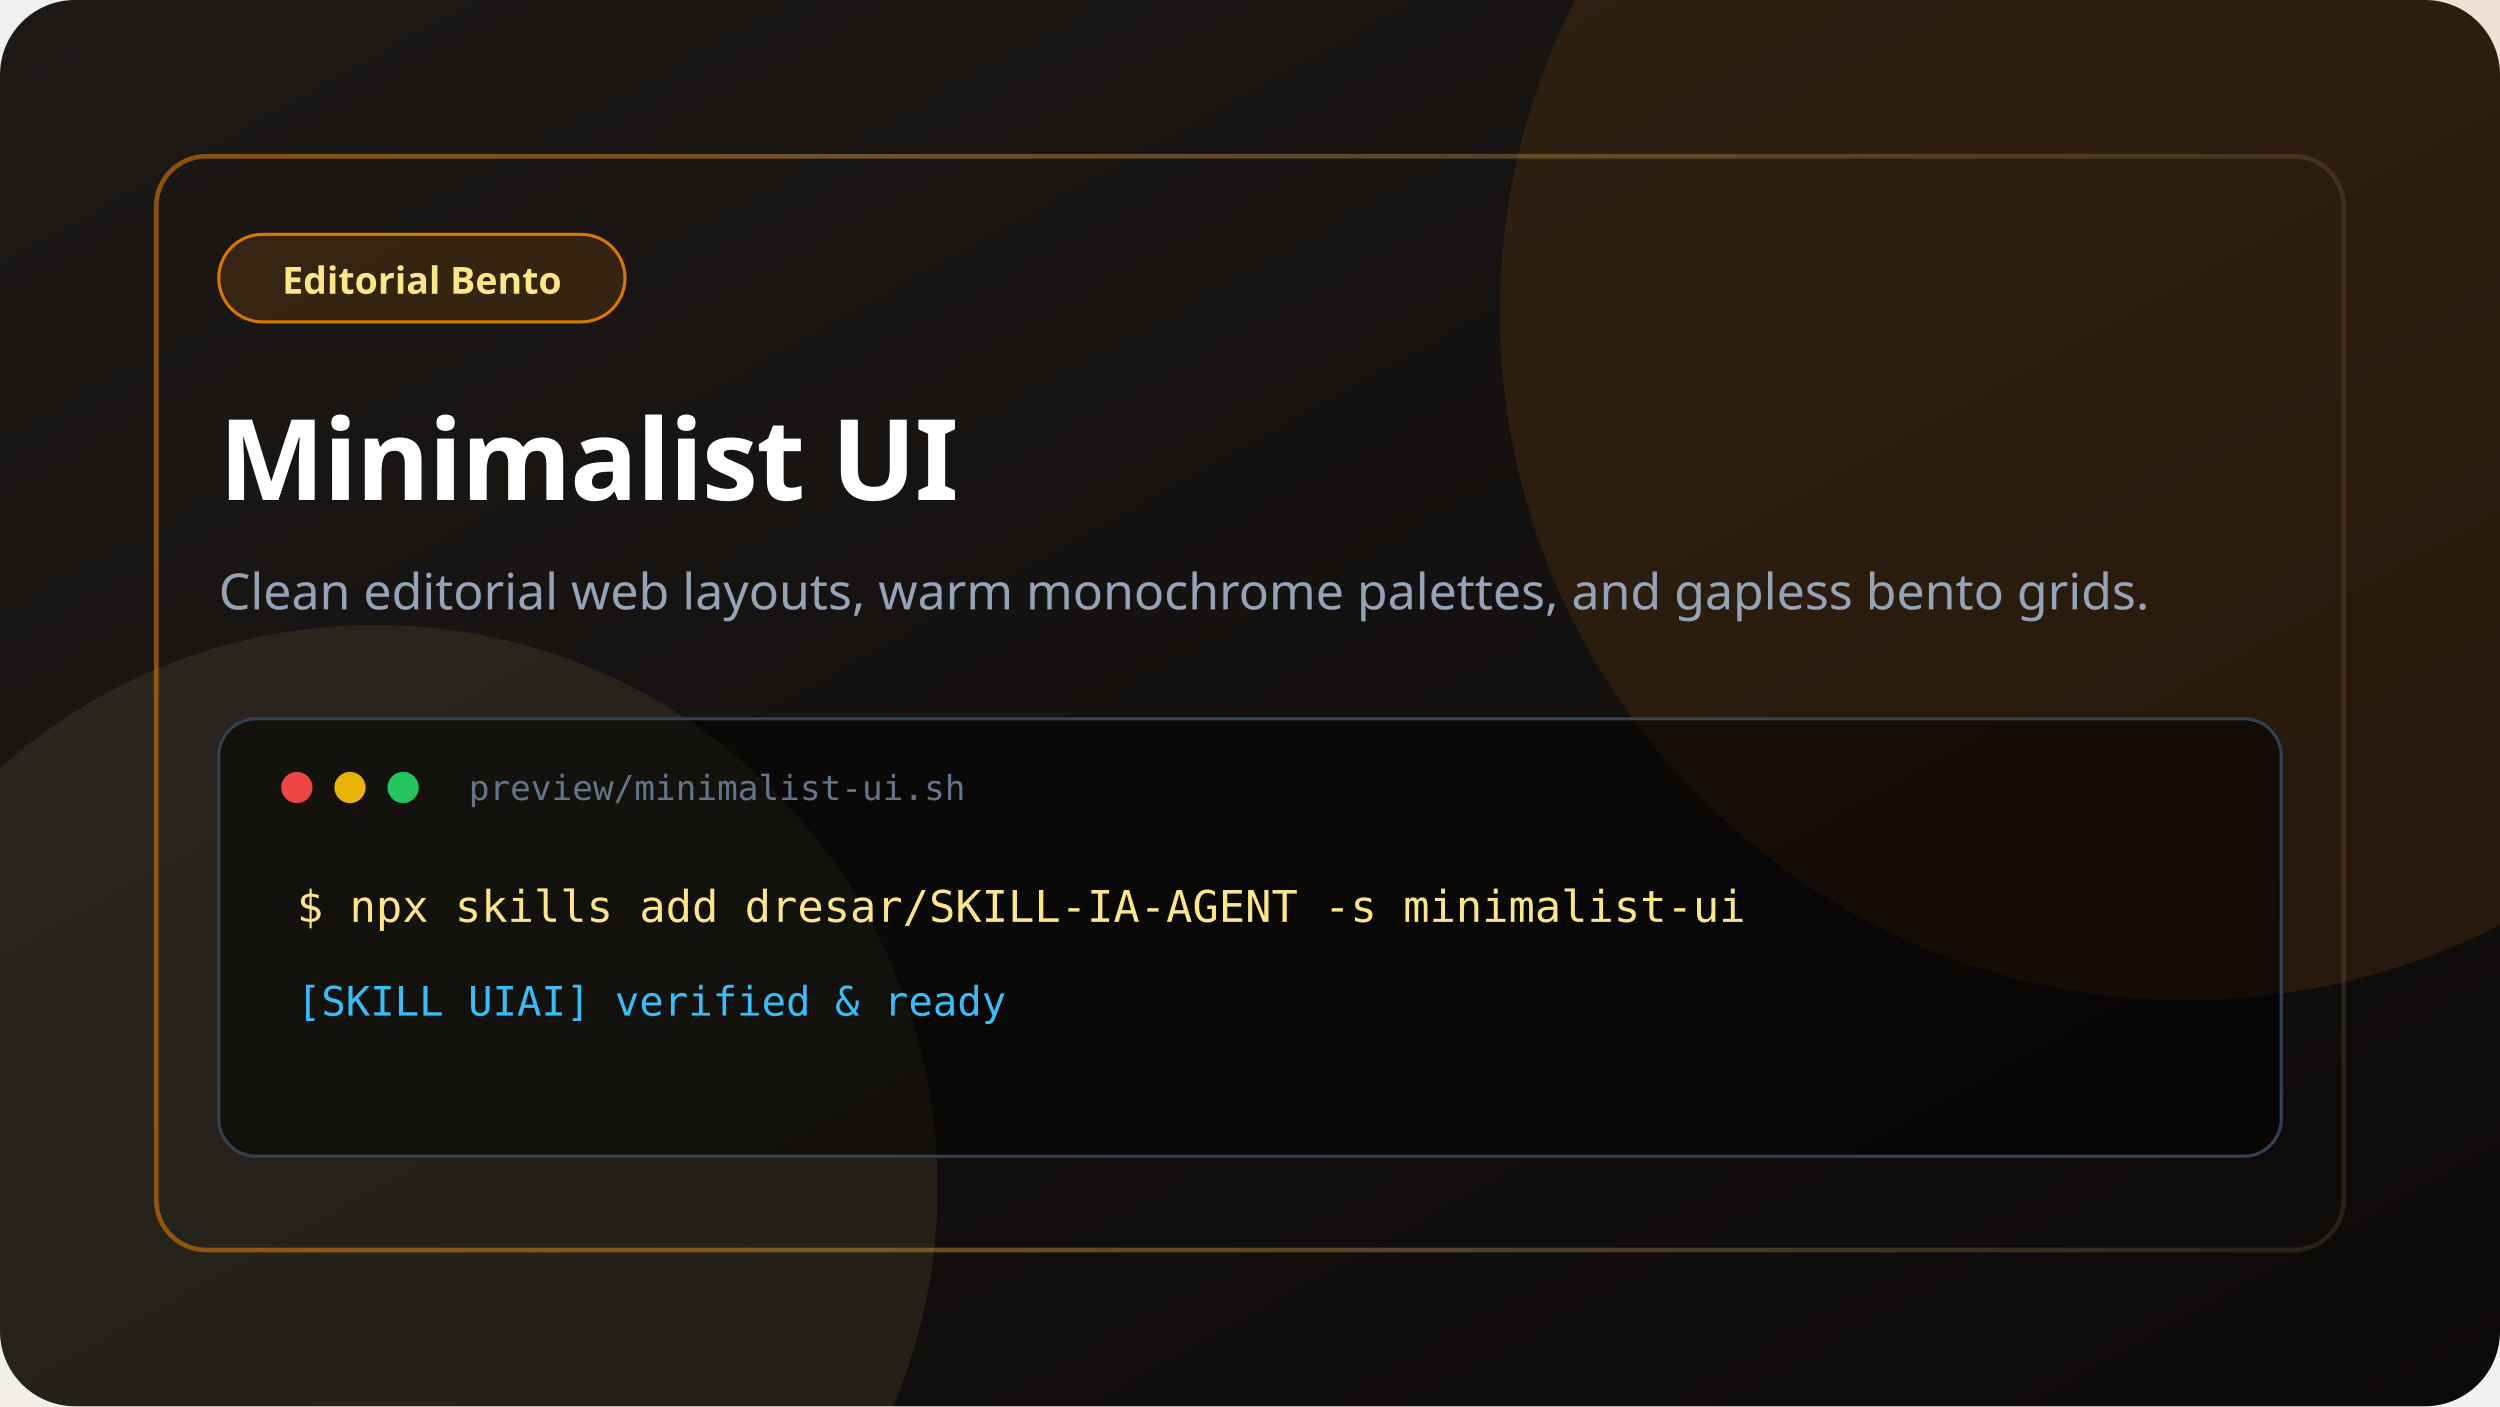
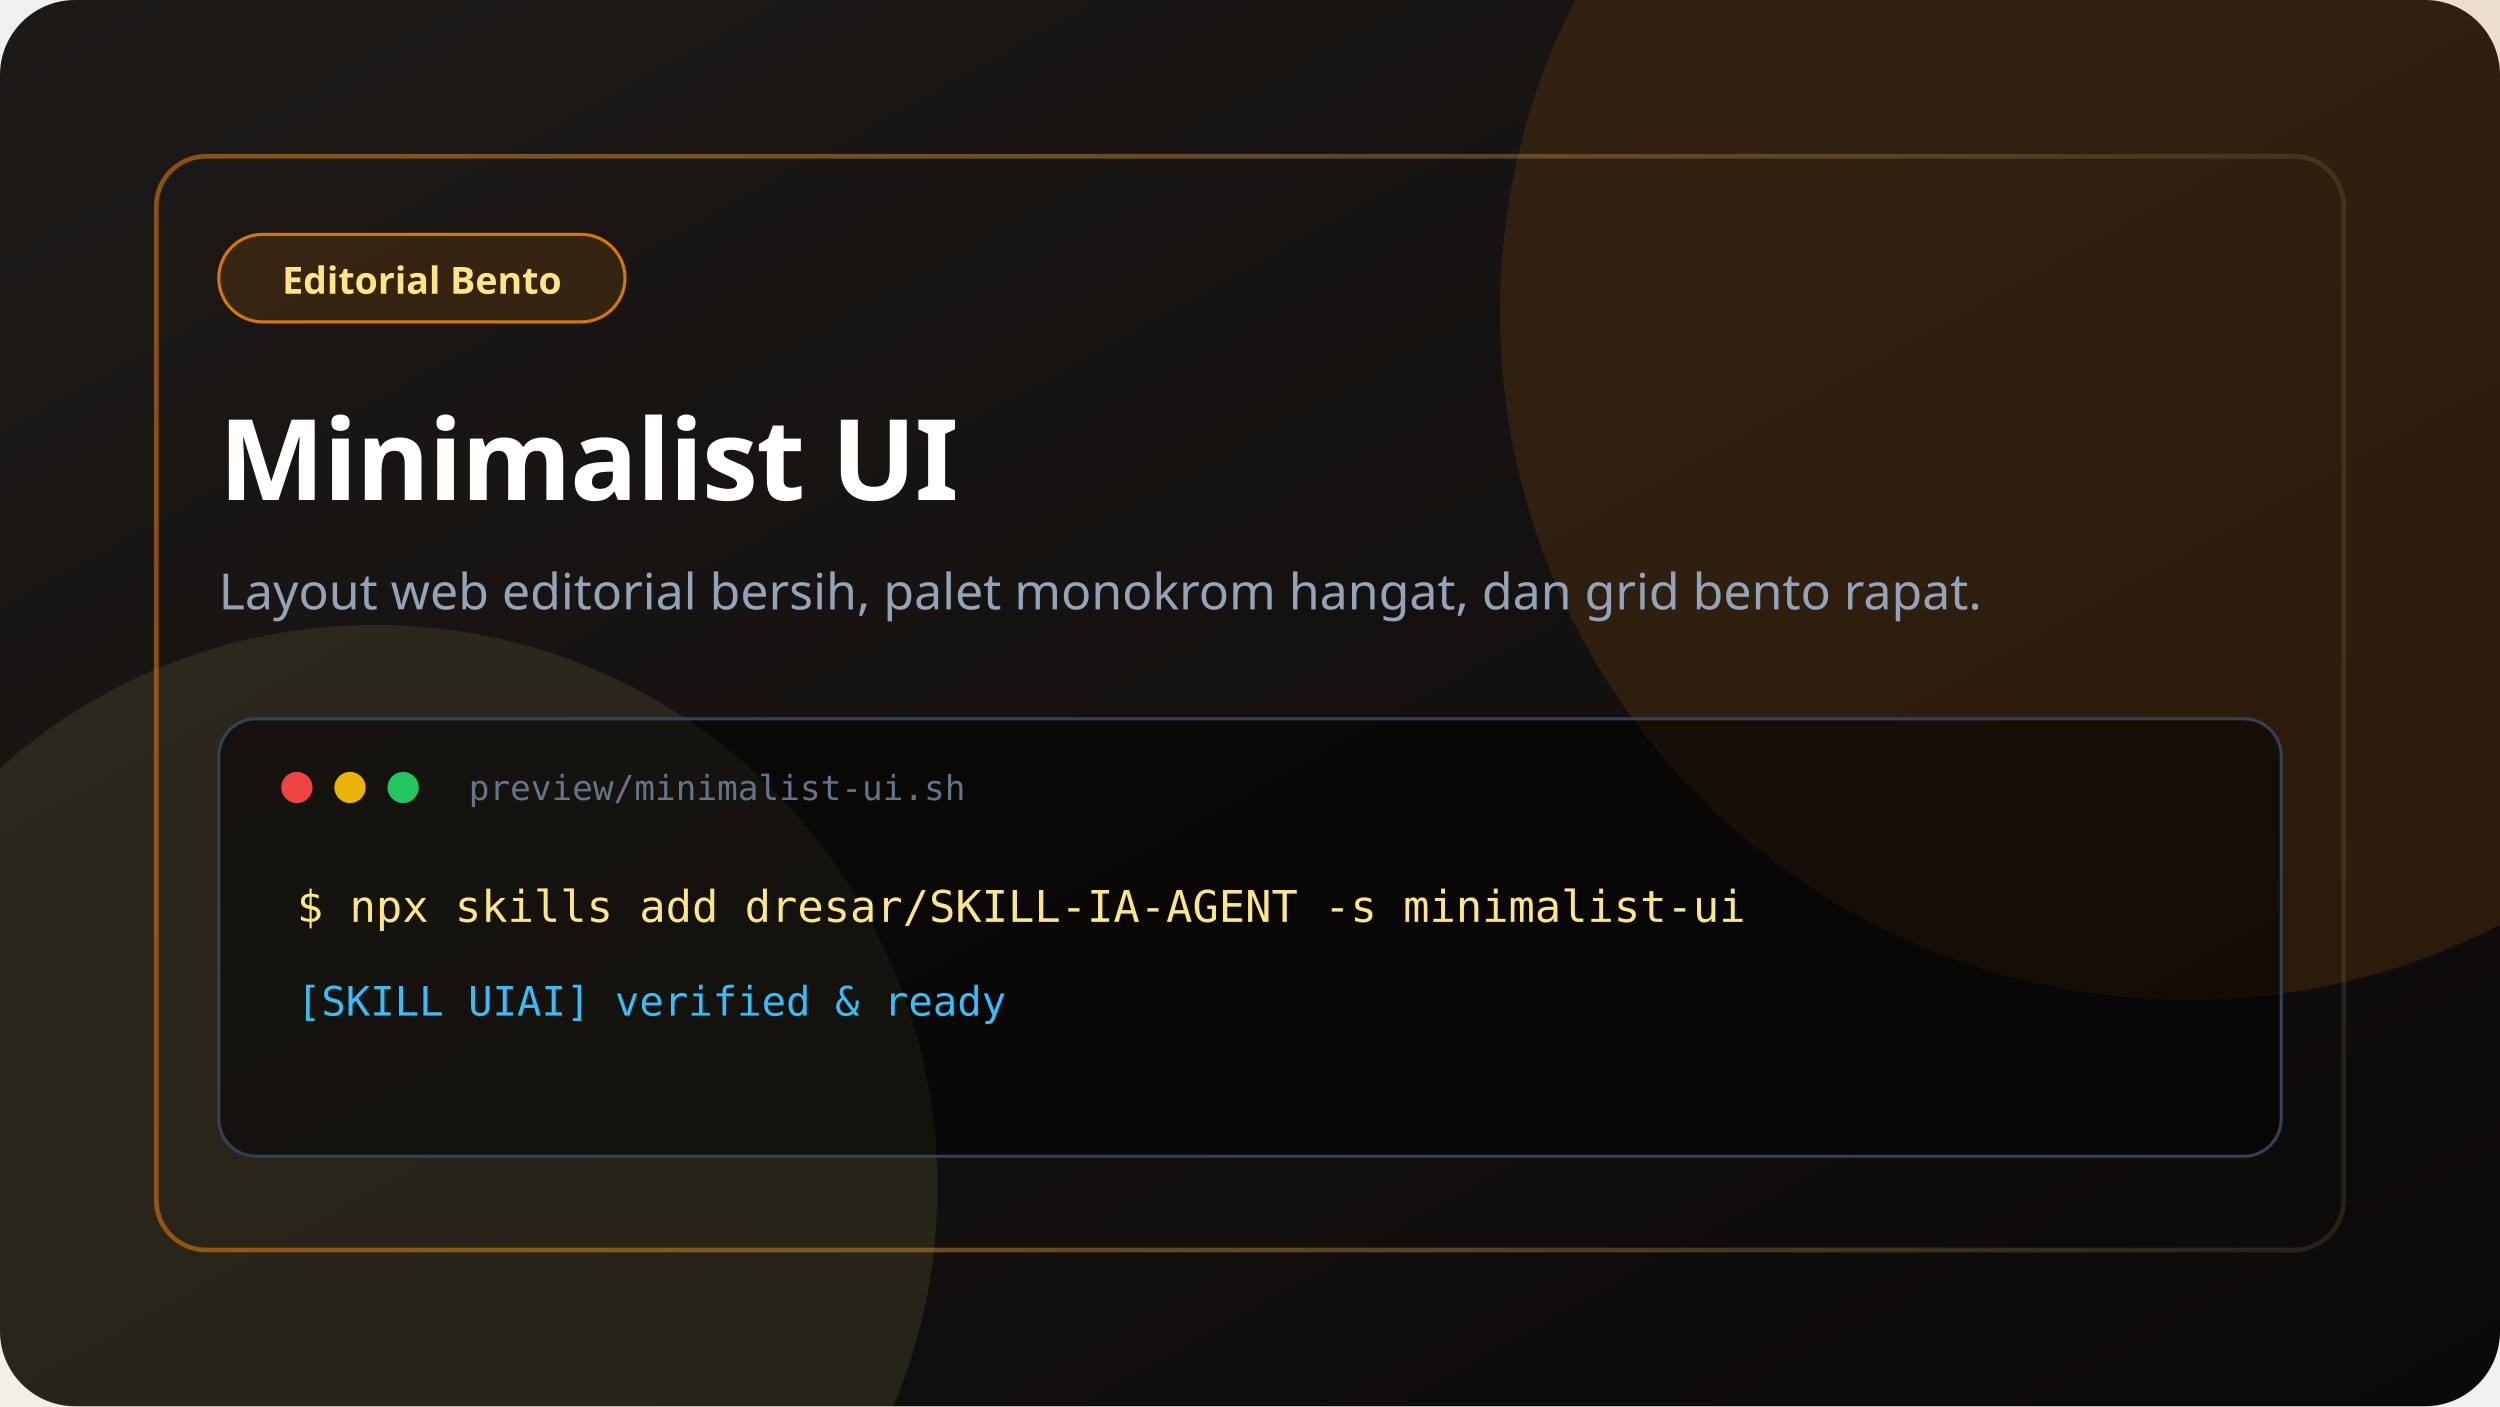
<svg xmlns="http://www.w3.org/2000/svg" viewBox="0 0 800 450" width="100%" height="100%">
  <defs>
    <linearGradient id="bg-minimalist-ui" x1="0%" y1="0%" x2="100%" y2="100%">
      <stop offset="0%" stop-color="#1C1917" />
      <stop offset="100%" stop-color="#0C0A09" />
    </linearGradient>
    <linearGradient id="glow-minimalist-ui" x1="0%" y1="0%" x2="100%" y2="0%">
      <stop offset="0%" stop-color="#D97706" stop-opacity="0.6" />
      <stop offset="100%" stop-color="#FDE68A" stop-opacity="0.1" />
    </linearGradient>
  </defs>
  <rect width="800" height="450" rx="24" fill="url(#bg-minimalist-ui)" />
-   <circle cx="700" cy="100" r="220" fill="#D97706" opacity="0.12" />
-   <circle cx="120" cy="380" r="180" fill="#FDE68A" opacity="0.08" />
+   <circle cx="700" cy="100" r="220" fill="#D97706" opacity="0.14" />
+   <circle cx="120" cy="380" r="180" fill="#FDE68A" opacity="0.09" />
  <rect x="50" y="50" width="700" height="350" rx="16" fill="none" stroke="url(#glow-minimalist-ui)" stroke-width="1.5" />
  <rect x="70" y="75" width="130" height="28" rx="14" fill="#D97706" fill-opacity="0.15" stroke="#D97706" stroke-width="1" />
  <text x="135" y="94" fill="#FDE68A" font-family="system-ui, sans-serif" font-size="12" font-weight="700" text-anchor="middle">Editorial Bento</text>
  <text x="70" y="160" fill="#FFFFFF" font-family="system-ui, sans-serif" font-size="36" font-weight="800" letter-spacing="-0.5">Minimalist UI</text>
-   <text x="70" y="195" fill="#94A3B8" font-family="system-ui, sans-serif" font-size="16" font-weight="400">Clean editorial web layouts, warm monochrome palettes, and gapless bento grids.</text>
+   <text x="70" y="195" fill="#94A3B8" font-family="system-ui, sans-serif" font-size="16" font-weight="400">Layout web editorial bersih, palet monokrom hangat, dan grid bento rapat.</text>
  <rect x="70" y="230" width="660" height="140" rx="12" fill="#000000" fill-opacity="0.5" stroke="#334155" stroke-width="1" />
  <circle cx="95" cy="252" r="5" fill="#EF4444" />
  <circle cx="112" cy="252" r="5" fill="#EAB308" />
  <circle cx="129" cy="252" r="5" fill="#22C55E" />
  <text x="150" y="256" fill="#64748B" font-family="monospace" font-size="11">preview/minimalist-ui.sh</text>
  <text x="95" y="295" fill="#FDE68A" font-family="monospace" font-size="14">$ npx skills add dresar/SKILL-IA-AGENT -s minimalist-ui</text>
  <text x="95" y="325" fill="#38BDF8" font-family="monospace" font-size="13">[SKILL UIAI] verified &amp; ready</text>
</svg>
